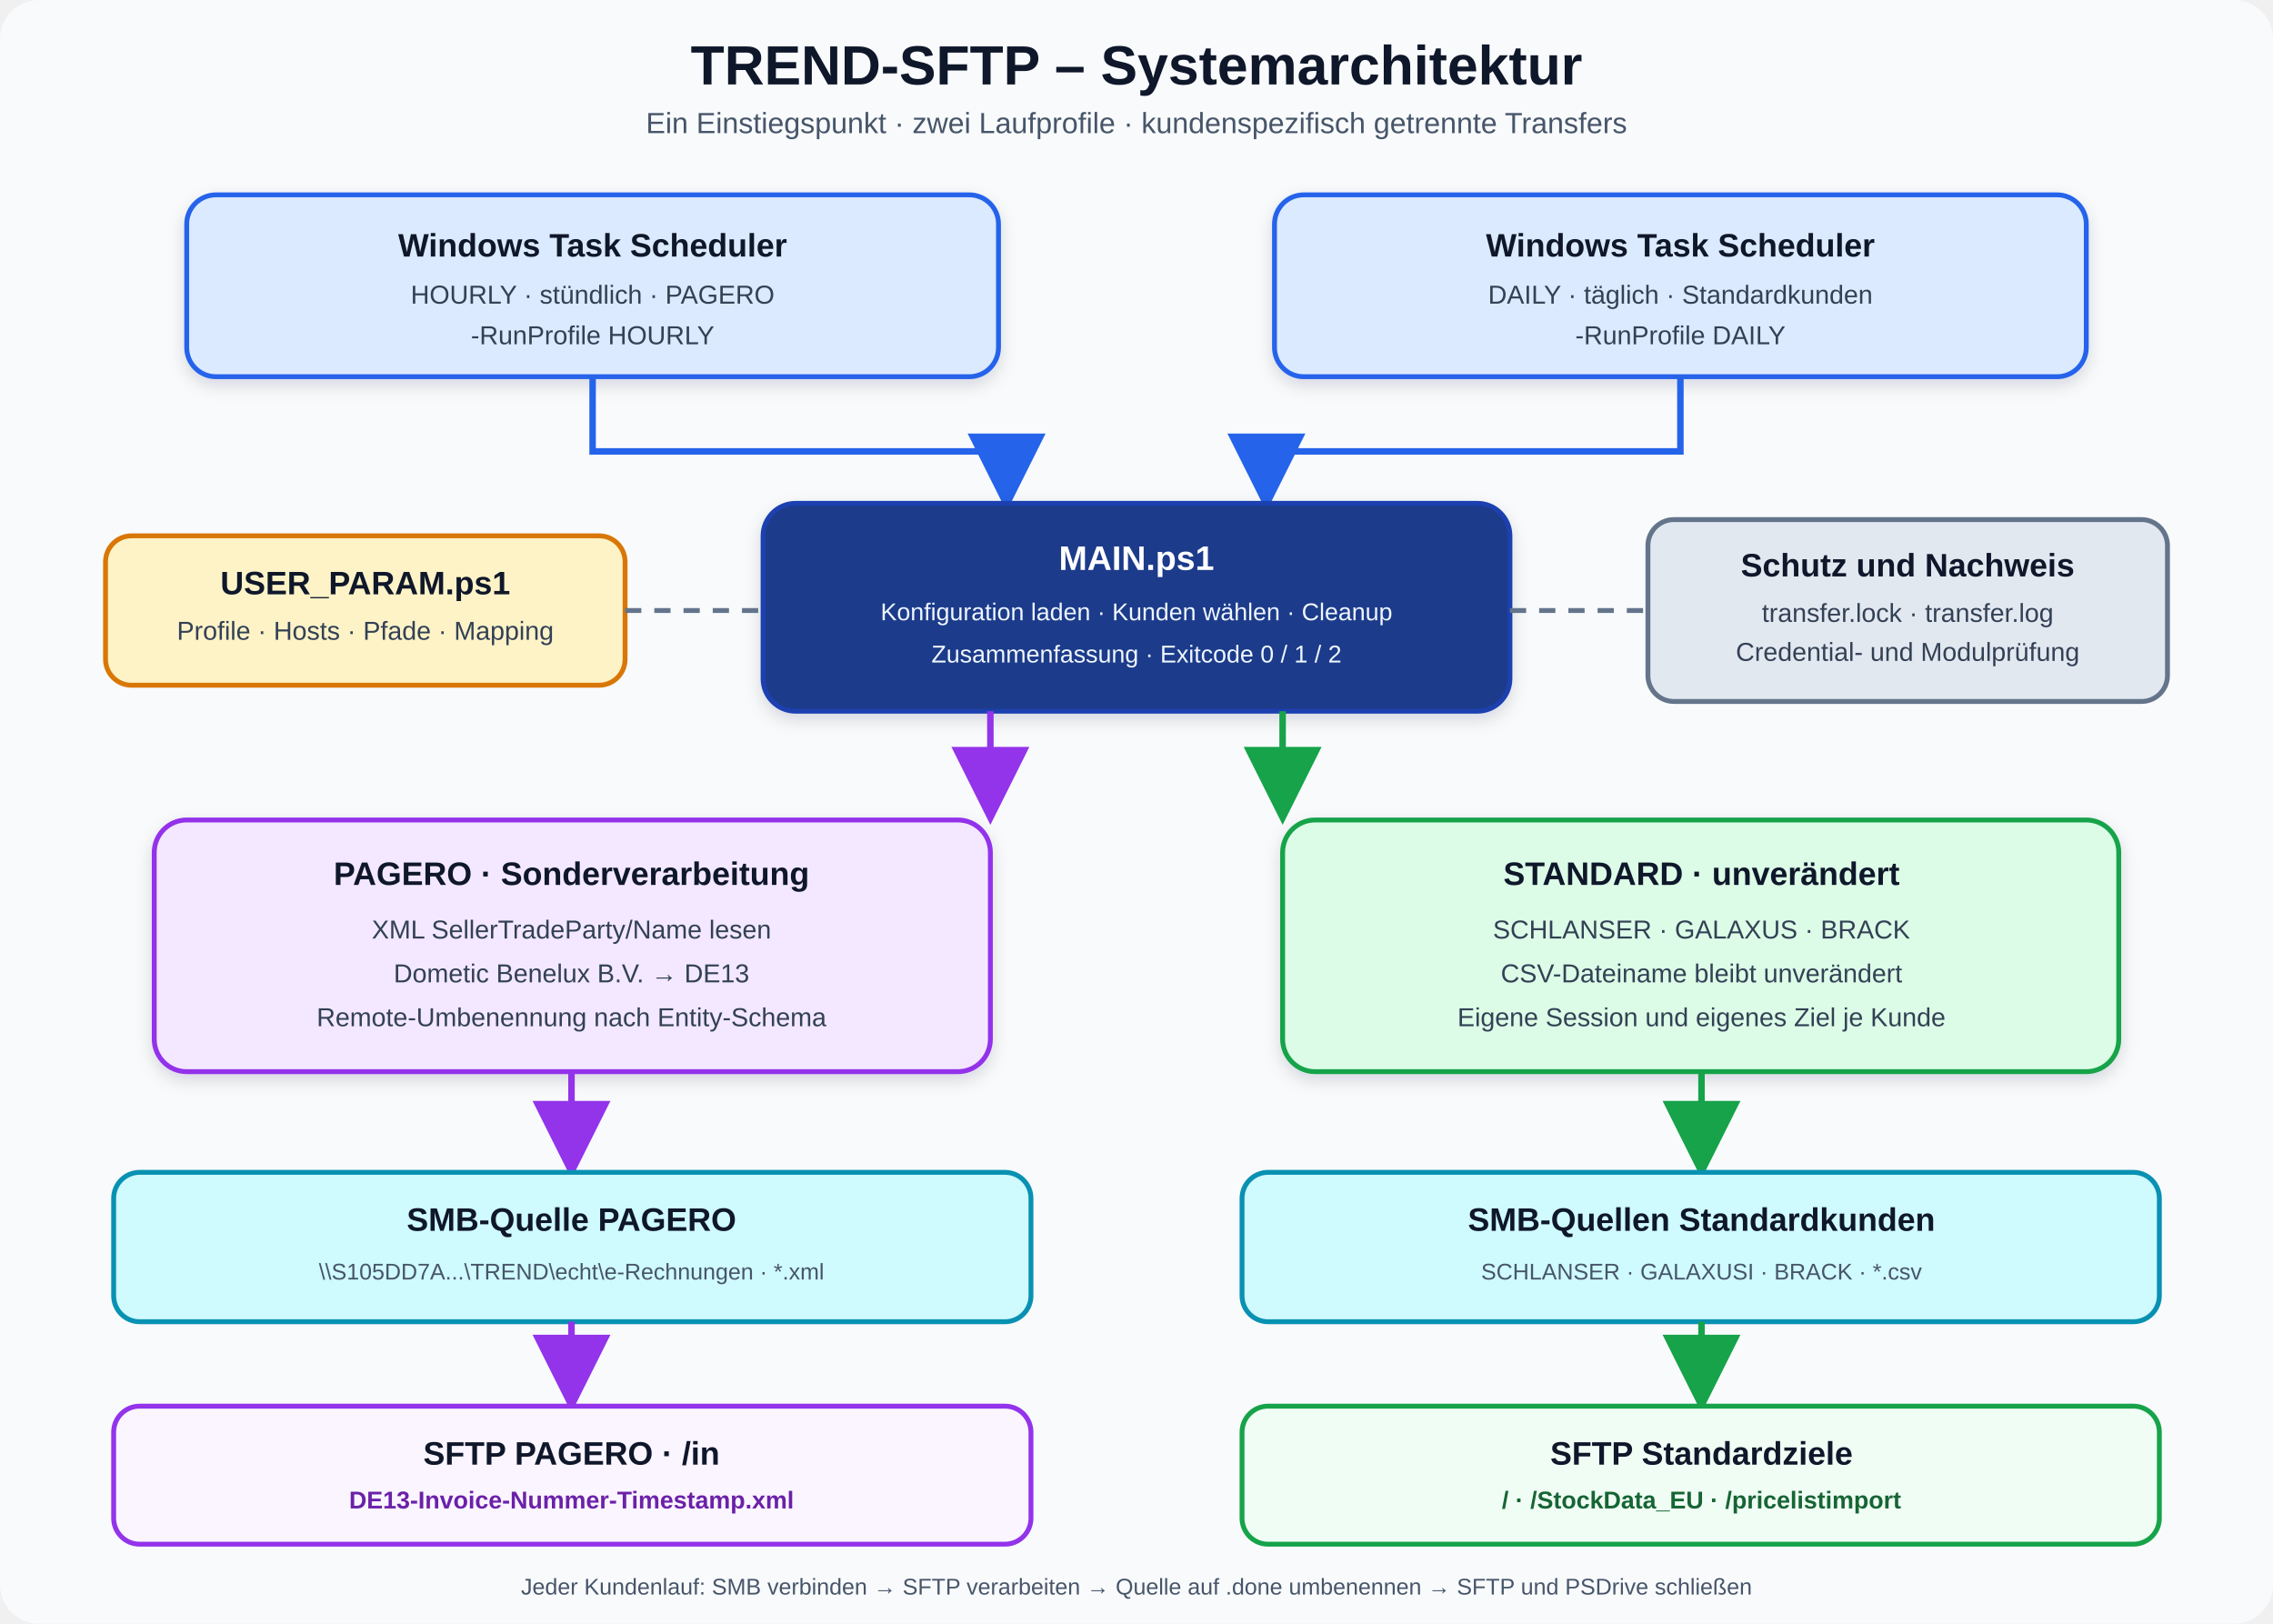
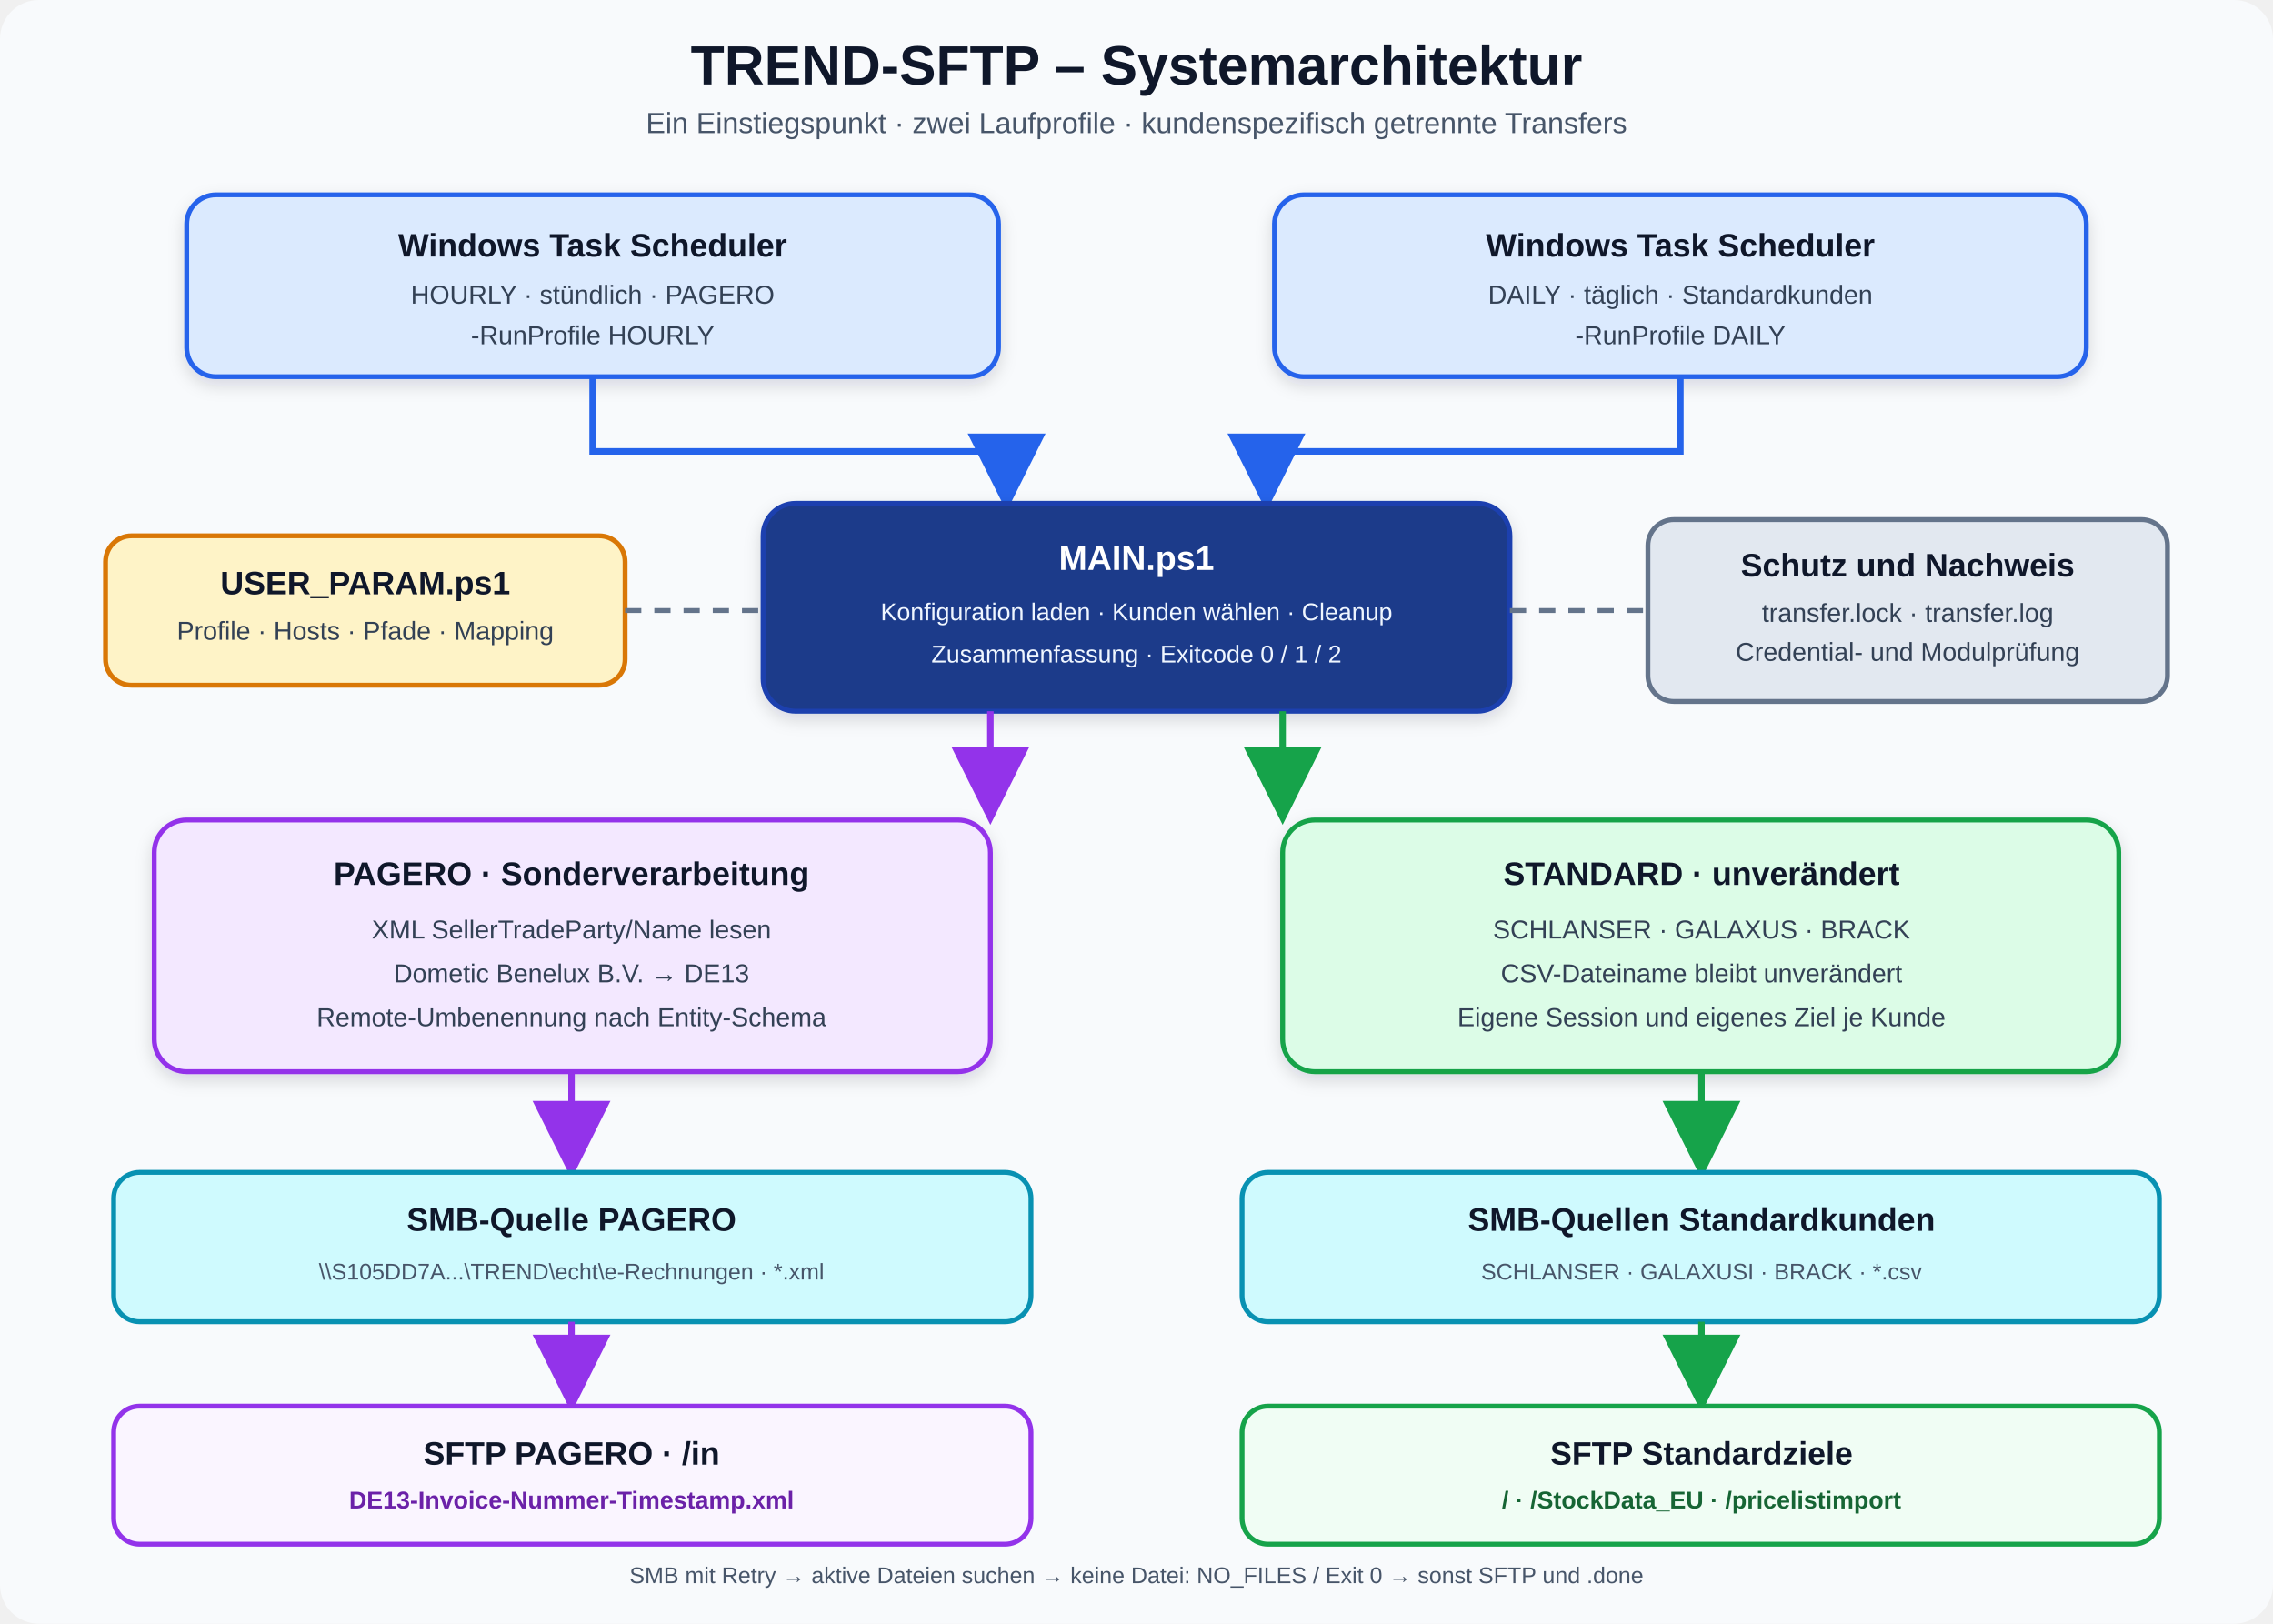
<svg xmlns="http://www.w3.org/2000/svg" width="1400" height="1000" viewBox="0 0 1400 1000" role="img" aria-labelledby="title desc">
  <defs>
    <marker id="arrow-blue" markerWidth="12" markerHeight="12" refX="10" refY="6" orient="auto">
      <path d="M0,0 L12,6 L0,12 z" fill="#2563eb" />
    </marker>
    <marker id="arrow-purple" markerWidth="12" markerHeight="12" refX="10" refY="6" orient="auto">
      <path d="M0,0 L12,6 L0,12 z" fill="#9333ea" />
    </marker>
    <marker id="arrow-green" markerWidth="12" markerHeight="12" refX="10" refY="6" orient="auto">
      <path d="M0,0 L12,6 L0,12 z" fill="#16a34a" />
    </marker>
    <filter id="shadow" x="-20%" y="-20%" width="140%" height="140%">
      <feDropShadow dx="0" dy="4" stdDeviation="5" flood-color="#0f172a" flood-opacity="0.14" />
    </filter>
    <style>
      .bg { fill:#f8fafc; }
      .title { font:700 34px 'Segoe UI',Arial,sans-serif; fill:#0f172a; }
      .subtitle { font:400 18px 'Segoe UI',Arial,sans-serif; fill:#475569; }
      .head { font:700 20px 'Segoe UI',Arial,sans-serif; fill:#0f172a; }
      .body { font:400 16px 'Segoe UI',Arial,sans-serif; fill:#334155; }
      .small { font:400 14px 'Segoe UI',Arial,sans-serif; fill:#475569; }
      .white-head { font:700 21px 'Segoe UI',Arial,sans-serif; fill:#ffffff; }
      .white-body { font:400 15px 'Segoe UI',Arial,sans-serif; fill:#eff6ff; }
      .scheduler { fill:#dbeafe; stroke:#2563eb; stroke-width:3; }
      .main { fill:#1e3a8a; stroke:#1e40af; stroke-width:3; }
      .config { fill:#fef3c7; stroke:#d97706; stroke-width:3; }
      .safety { fill:#e2e8f0; stroke:#64748b; stroke-width:3; }
      .pagero { fill:#f3e8ff; stroke:#9333ea; stroke-width:3; }
      .standard { fill:#dcfce7; stroke:#16a34a; stroke-width:3; }
      .source { fill:#cffafe; stroke:#0891b2; stroke-width:3; }
      .target-purple { fill:#faf5ff; stroke:#9333ea; stroke-width:3; }
      .target-green { fill:#f0fdf4; stroke:#16a34a; stroke-width:3; }
      .label-purple { font:700 15px 'Segoe UI',Arial,sans-serif; fill:#6b21a8; }
      .label-green { font:700 15px 'Segoe UI',Arial,sans-serif; fill:#166534; }
      .line-blue { fill:none; stroke:#2563eb; stroke-width:4; marker-end:url(#arrow-blue); }
      .line-purple { fill:none; stroke:#9333ea; stroke-width:4; marker-end:url(#arrow-purple); }
      .line-green { fill:none; stroke:#16a34a; stroke-width:4; marker-end:url(#arrow-green); }
      .line-dashed { fill:none; stroke:#64748b; stroke-width:3; stroke-dasharray:10 8; }
    </style>
  </defs>
  <rect class="bg" width="1400" height="1000" rx="24" />
  <text class="title" x="700" y="52" text-anchor="middle">TREND-SFTP – Systemarchitektur</text>
  <text class="subtitle" x="700" y="82" text-anchor="middle">Ein Einstiegspunkt · zwei Laufprofile · kundenspezifisch getrennte Transfers</text>
  <rect class="scheduler" filter="url(#shadow)" x="115" y="120" width="500" height="112" rx="18" />
  <text class="head" x="365" y="158" text-anchor="middle">Windows Task Scheduler</text>
  <text class="body" x="365" y="187" text-anchor="middle">HOURLY · stündlich · PAGERO</text>
  <text class="body" x="365" y="212" text-anchor="middle">-RunProfile HOURLY</text>
  <rect class="scheduler" filter="url(#shadow)" x="785" y="120" width="500" height="112" rx="18" />
  <text class="head" x="1035" y="158" text-anchor="middle">Windows Task Scheduler</text>
  <text class="body" x="1035" y="187" text-anchor="middle">DAILY · täglich · Standardkunden</text>
  <text class="body" x="1035" y="212" text-anchor="middle">-RunProfile DAILY</text>
  <path class="line-blue" d="M365 232 L365 278 L620 278 L620 307" />
  <path class="line-blue" d="M1035 232 L1035 278 L780 278 L780 307" />
  <rect class="main" filter="url(#shadow)" x="470" y="310" width="460" height="128" rx="20" />
  <text class="white-head" x="700" y="351" text-anchor="middle">MAIN.ps1</text>
  <text class="white-body" x="700" y="382" text-anchor="middle">Konfiguration laden · Kunden wählen · Cleanup</text>
  <text class="white-body" x="700" y="408" text-anchor="middle">Zusammenfassung · Exitcode 0 / 1 / 2</text>
  <rect class="config" x="65" y="330" width="320" height="92" rx="16" />
  <text class="head" x="225" y="366" text-anchor="middle">USER_PARAM.ps1</text>
  <text class="body" x="225" y="394" text-anchor="middle">Profile · Hosts · Pfade · Mapping</text>
  <path class="line-dashed" d="M385 376 L470 376" />
  <rect class="safety" x="1015" y="320" width="320" height="112" rx="16" />
  <text class="head" x="1175" y="355" text-anchor="middle">Schutz und Nachweis</text>
  <text class="body" x="1175" y="383" text-anchor="middle">transfer.lock · transfer.log</text>
  <text class="body" x="1175" y="407" text-anchor="middle">Credential- und Modulprüfung</text>
  <path class="line-dashed" d="M930 376 L1015 376" />
  <path class="line-purple" d="M610 438 L610 500" />
  <path class="line-green" d="M790 438 L790 500" />
  <rect class="pagero" filter="url(#shadow)" x="95" y="505" width="515" height="155" rx="20" />
  <text class="head" x="352" y="545" text-anchor="middle">PAGERO · Sonderverarbeitung</text>
  <text class="body" x="352" y="578" text-anchor="middle">XML SellerTradeParty/Name lesen</text>
  <text class="body" x="352" y="605" text-anchor="middle">Dometic Benelux B.V. → DE13</text>
  <text class="body" x="352" y="632" text-anchor="middle">Remote-Umbenennung nach Entity-Schema</text>
  <rect class="standard" filter="url(#shadow)" x="790" y="505" width="515" height="155" rx="20" />
  <text class="head" x="1048" y="545" text-anchor="middle">STANDARD · unverändert</text>
  <text class="body" x="1048" y="578" text-anchor="middle">SCHLANSER · GALAXUS · BRACK</text>
  <text class="body" x="1048" y="605" text-anchor="middle">CSV-Dateiname bleibt unverändert</text>
  <text class="body" x="1048" y="632" text-anchor="middle">Eigene Session und eigenes Ziel je Kunde</text>
  <path class="line-purple" d="M352 660 L352 718" />
  <path class="line-green" d="M1048 660 L1048 718" />
  <rect class="source" x="70" y="722" width="565" height="92" rx="16" />
  <text class="head" x="352" y="758" text-anchor="middle">SMB-Quelle PAGERO</text>
  <text class="small" x="352" y="788" text-anchor="middle">\\S105DD7A...\TREND\echt\e-Rechnungen · *.xml</text>
  <rect class="source" x="765" y="722" width="565" height="92" rx="16" />
  <text class="head" x="1048" y="758" text-anchor="middle">SMB-Quellen Standardkunden</text>
  <text class="small" x="1048" y="788" text-anchor="middle">SCHLANSER · GALAXUSI · BRACK · *.csv</text>
  <path class="line-purple" d="M352 814 L352 862" />
  <path class="line-green" d="M1048 814 L1048 862" />
  <rect class="target-purple" x="70" y="866" width="565" height="85" rx="16" />
  <text class="head" x="352" y="902" text-anchor="middle">SFTP PAGERO · /in</text>
  <text class="label-purple" x="352" y="929" text-anchor="middle">DE13-Invoice-Nummer-Timestamp.xml</text>
  <rect class="target-green" x="765" y="866" width="565" height="85" rx="16" />
  <text class="head" x="1048" y="902" text-anchor="middle">SFTP Standardziele</text>
  <text class="label-green" x="1048" y="929" text-anchor="middle">/ · /StockData_EU · /pricelistimport</text>
-   <text class="small" x="700" y="982" text-anchor="middle">Jeder Kundenlauf: SMB verbinden → SFTP verarbeiten → Quelle auf .done umbenennen → SFTP und PSDrive schließen</text>
+   <text class="small" x="700" y="975" text-anchor="middle">SMB mit Retry → aktive Dateien suchen → keine Datei: NO_FILES / Exit 0 → sonst SFTP und .done</text>
</svg>
